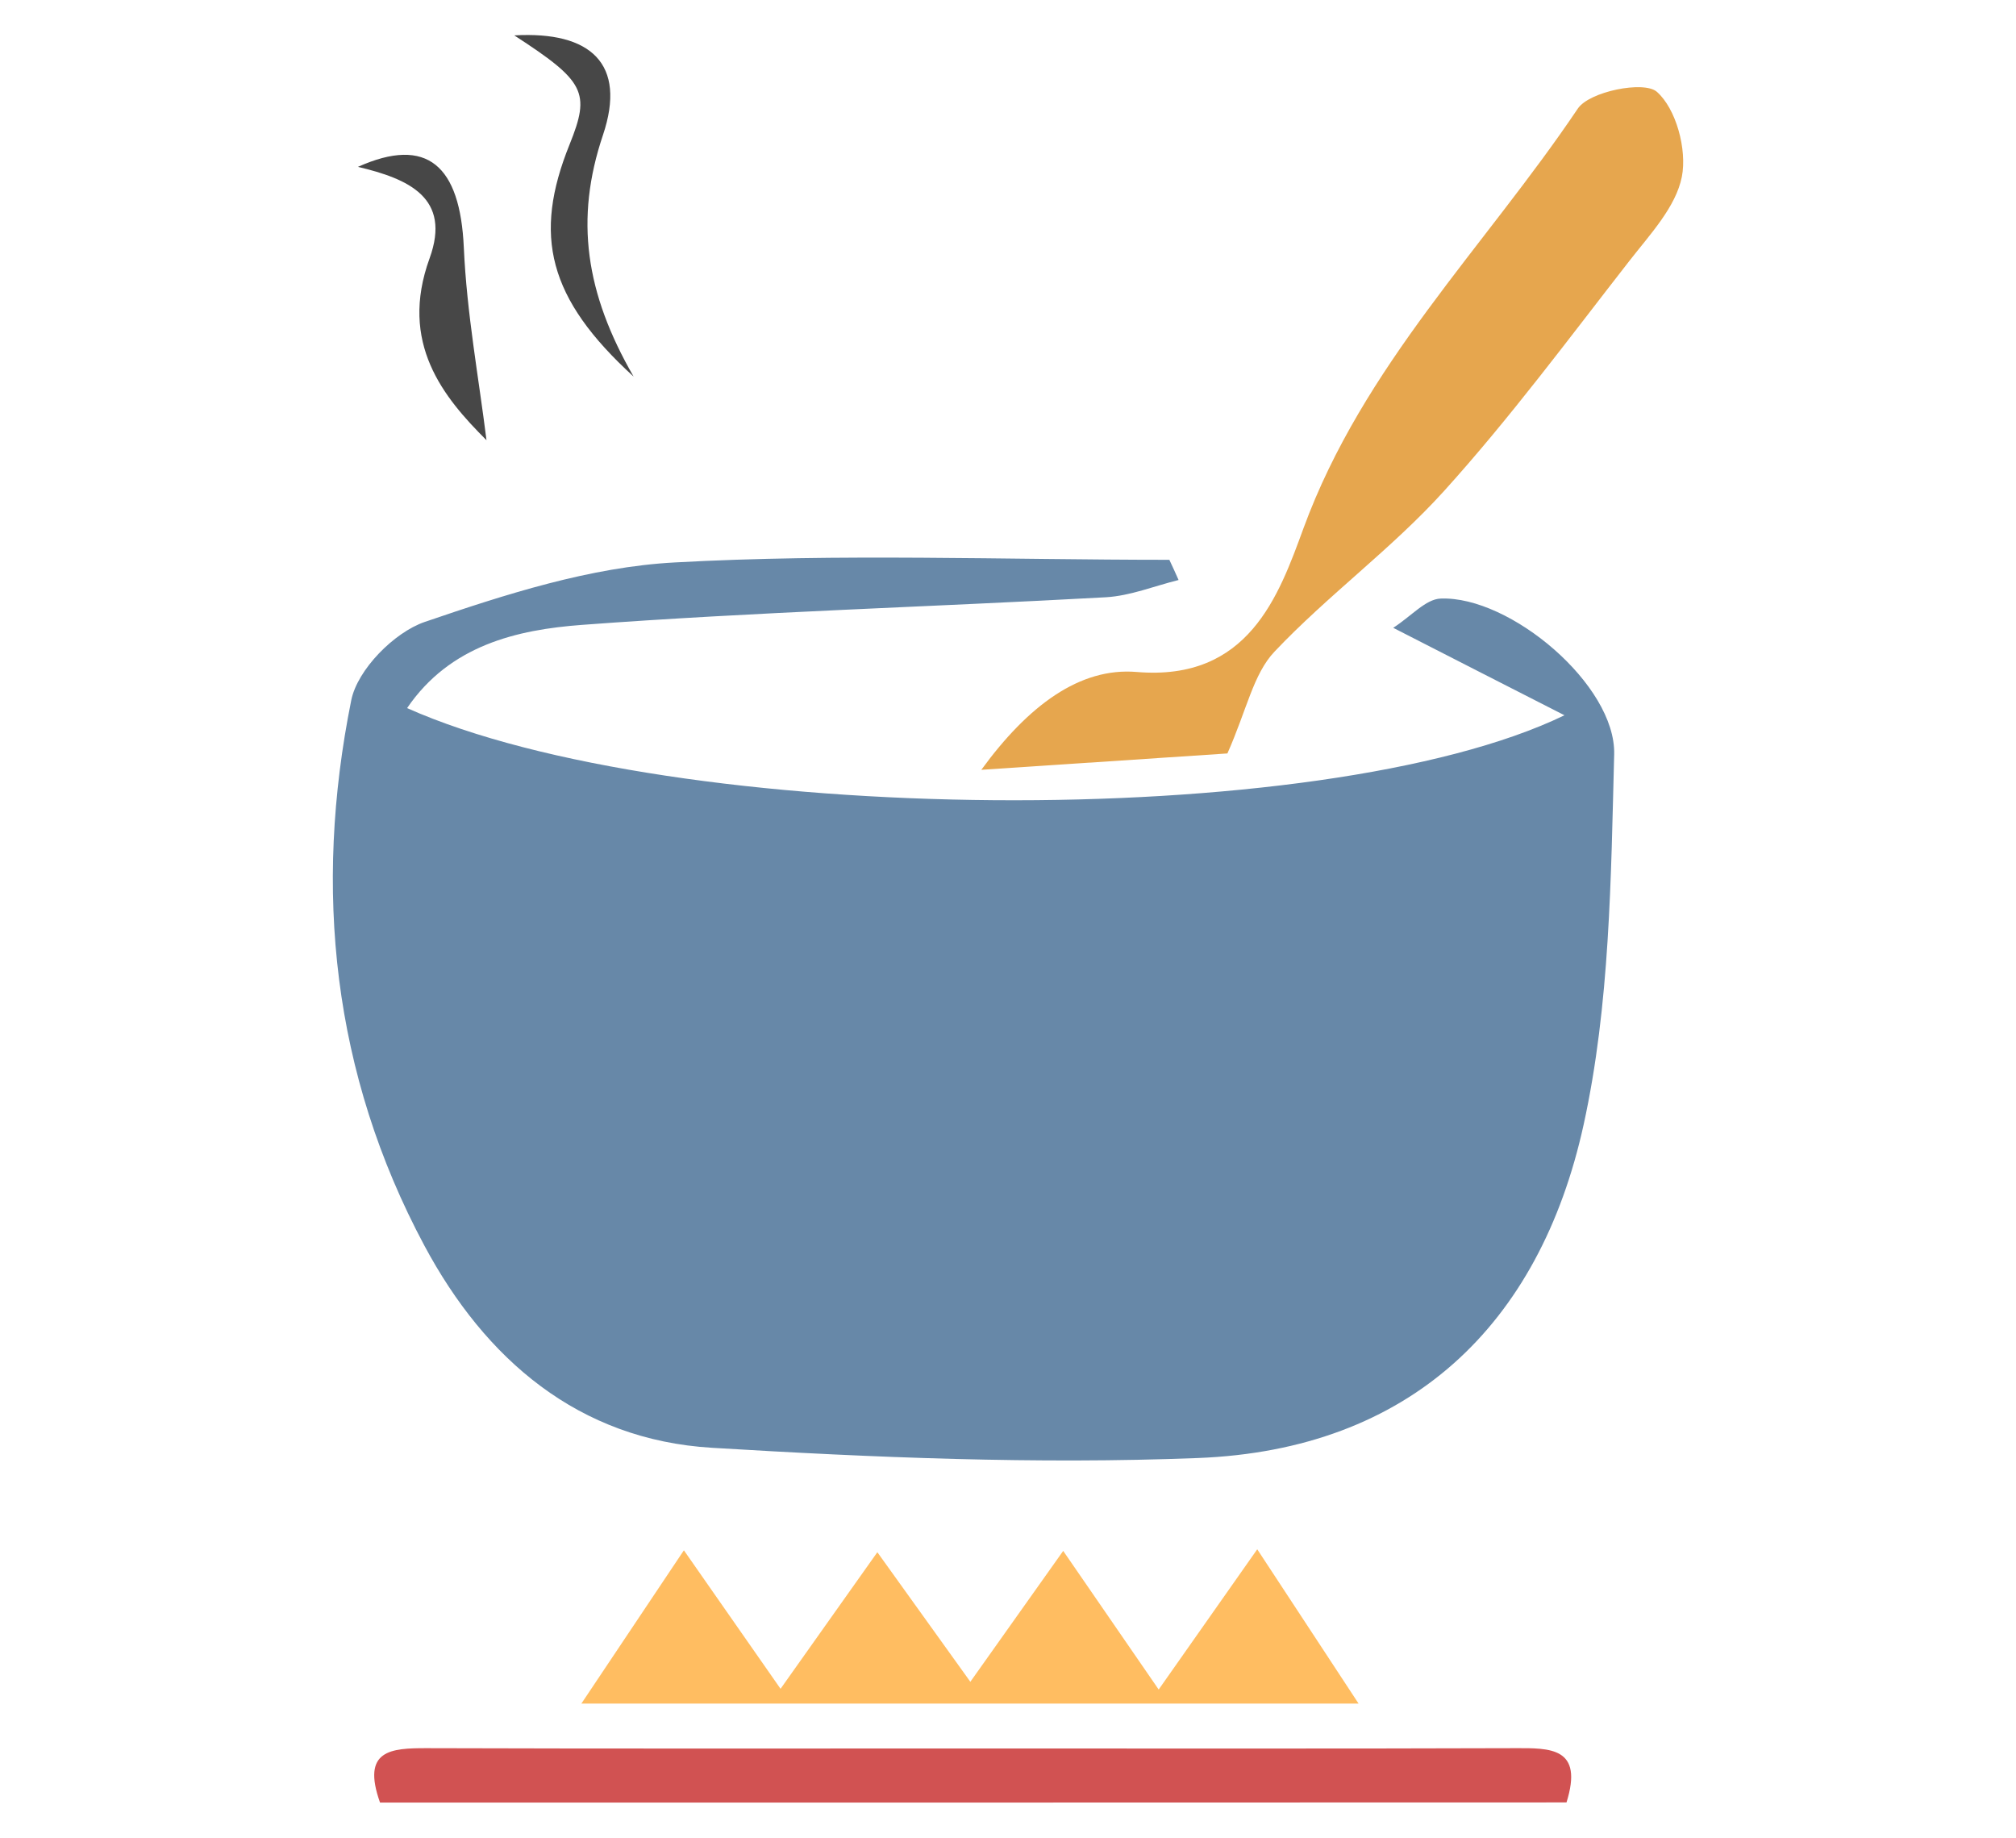
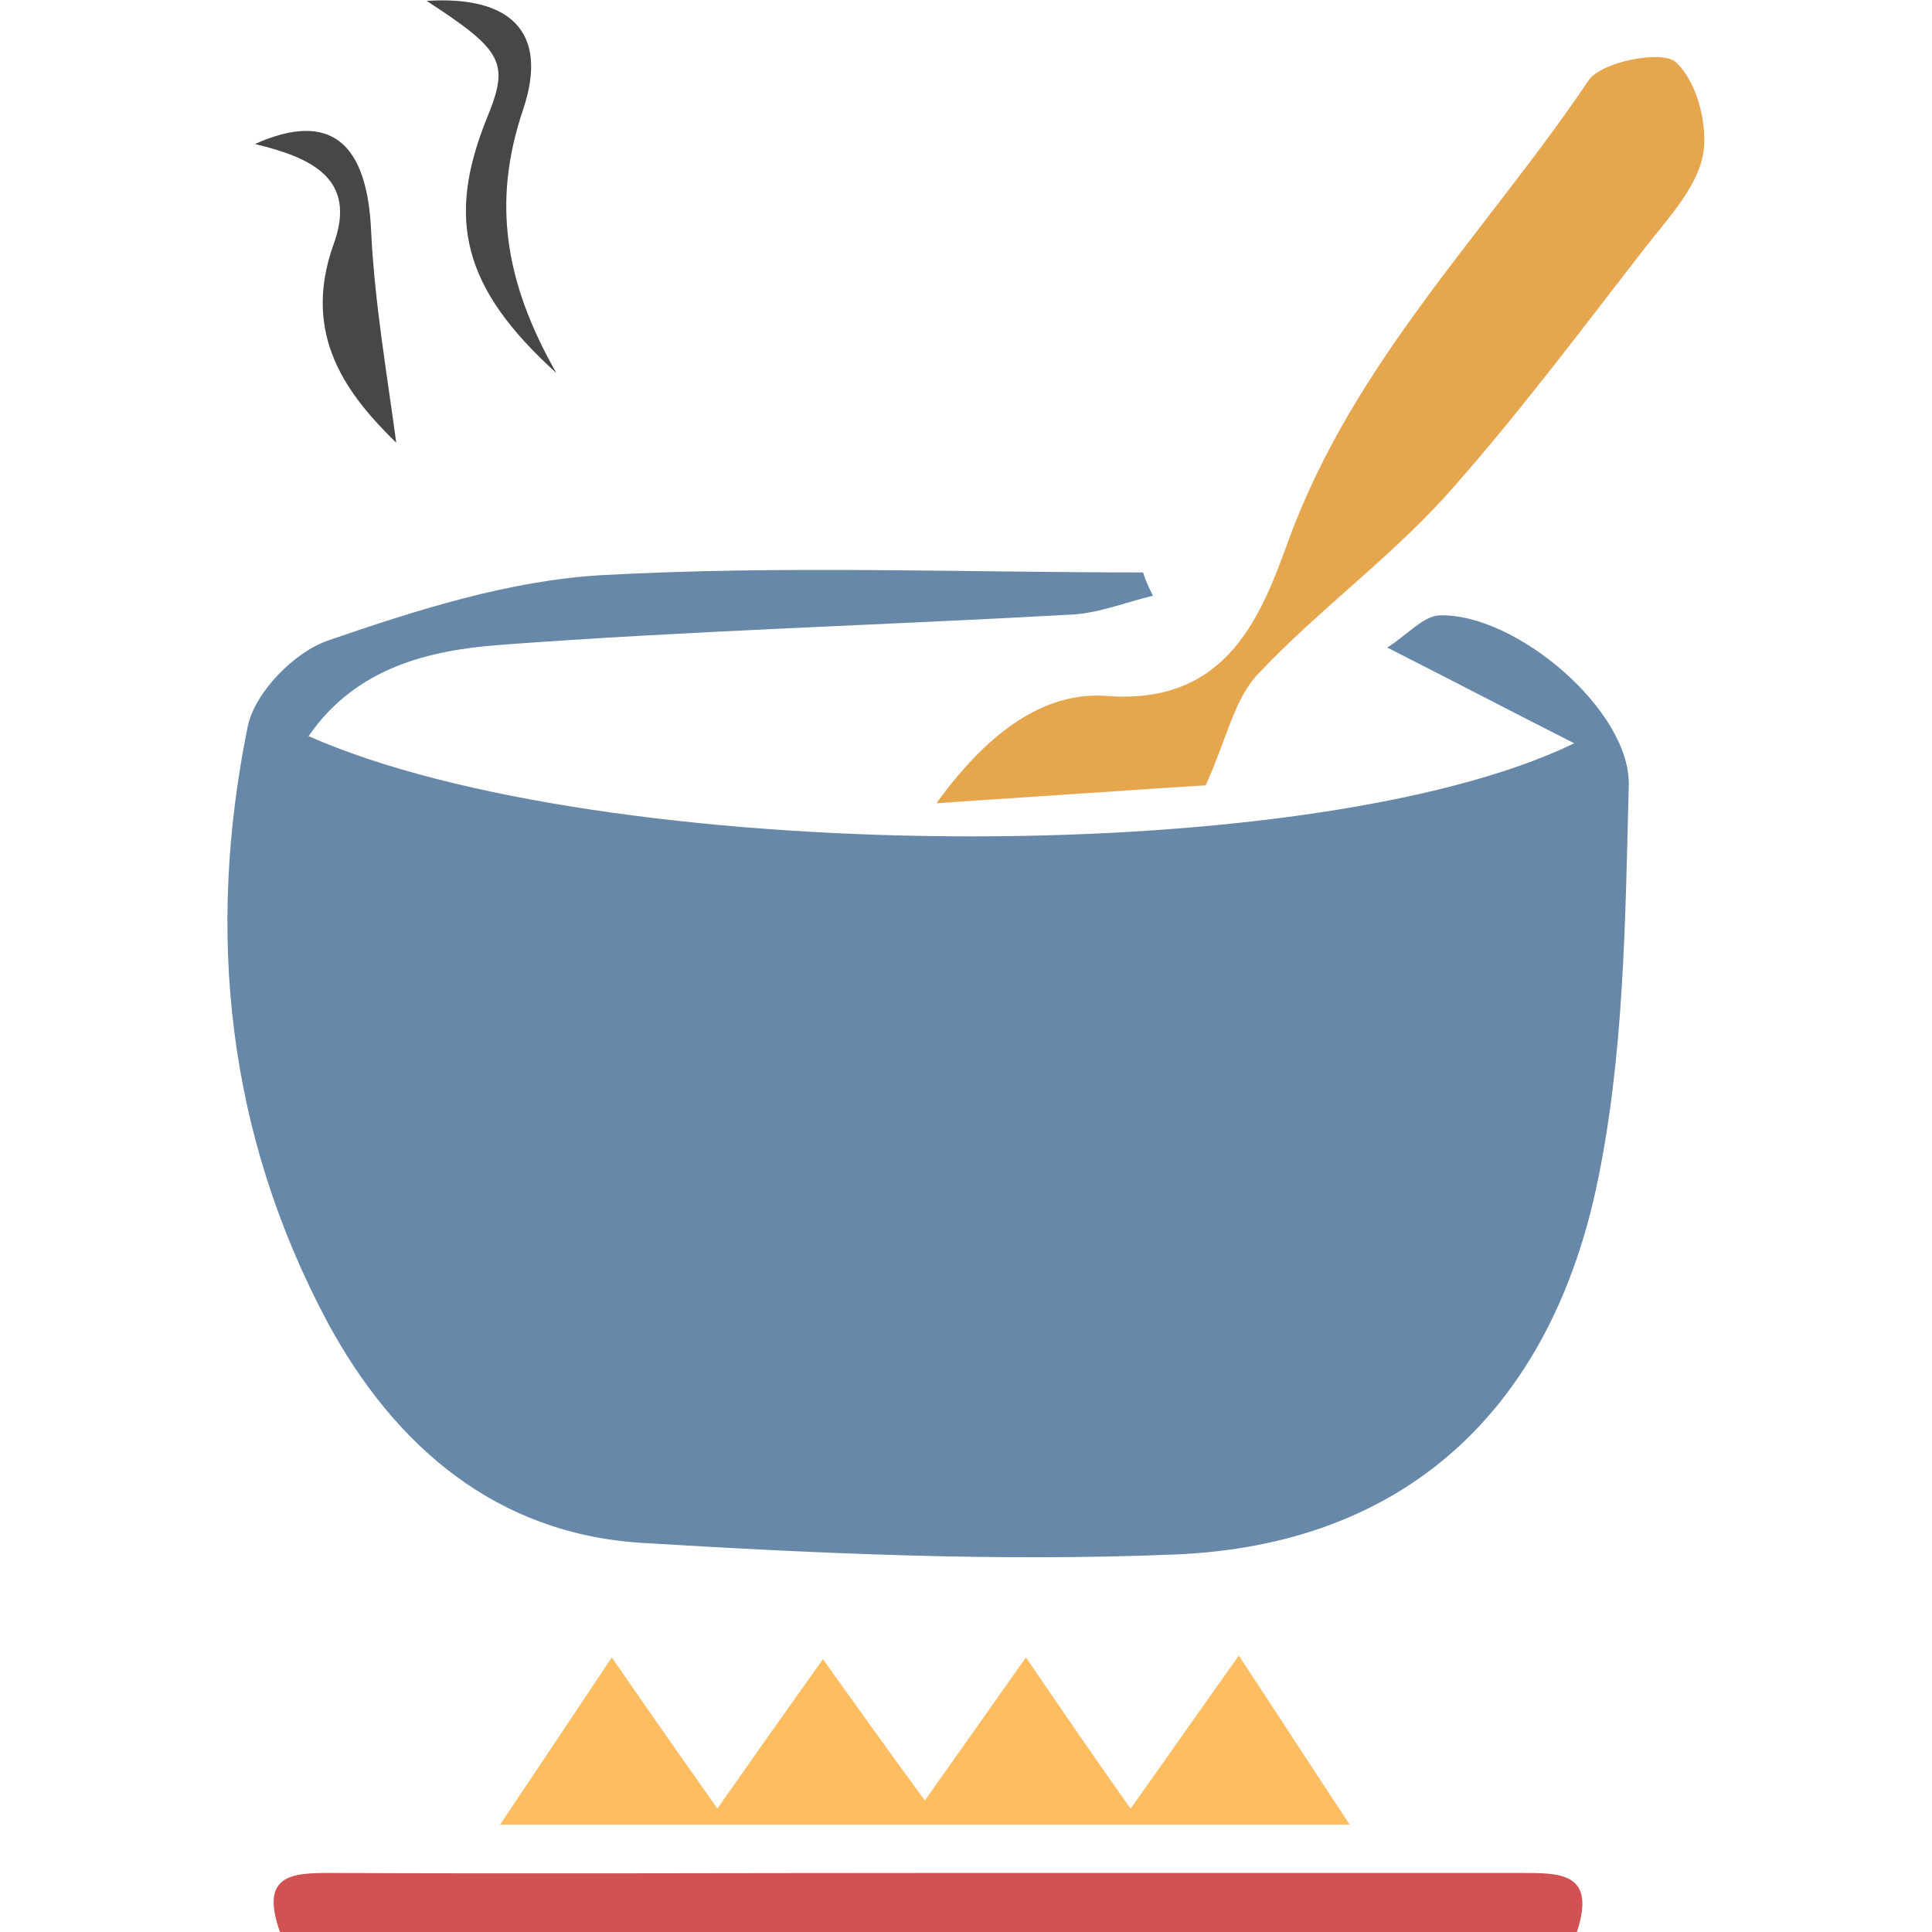
- <svg xmlns="http://www.w3.org/2000/svg" version="1.1" x="0px" y="0px" viewBox="0 0 1378.7 1256.5" style="enable-background:new 0 0 1378.7 1256.5;" xml:space="preserve">
+ <svg xmlns="http://www.w3.org/2000/svg" version="1.1" id="Layer_1" x="0px" y="0px" viewBox="0 0 216 216" style="enable-background:new 0 0 216 216;" xml:space="preserve">
  <style type="text/css">
	.st0{display:none;}
	.st1{display:inline;fill:#FFBD61;}
	.st2{display:inline;fill:#E35959;}
	.st3{display:inline;fill:#E6A64E;}
	.st4{display:inline;fill:#A8DFF7;}
	.st5{display:inline;fill:#BCE5F7;}
	.st6{display:inline;fill:#29ABE2;}
	.st7{display:inline;fill:#119BD6;}
	.st8{display:inline;fill:#D15252;}
	.st9{display:inline;fill:#6F92B5;}
	.st10{display:inline;fill:#6788A8;}
	.st11{display:inline;fill:#D4F3FF;}
	.st12{display:inline;fill:#C3EBFA;}
	.st13{fill:#6788A8;}
	.st14{fill:#E6A64E;}
	.st15{fill:#D15252;}
	.st16{fill:#FFBD61;}
	.st17{fill:#474747;}
</style>
-   <g id="Layer_1" class="st0">
-     <path class="st1" d="M63.8,61.2h70.1c7.2,0,13,5.8,13,13v258.3c0,7.2-5.8,13-13,13H63.8c-7.2,0-13-5.8-13-13V74.2   C50.8,67,56.6,61.2,63.8,61.2z" />
-     <path class="st2" d="M108.9,370.7v-25.2h-20v25.2c-9.2,5.5-12.2,17.5-6.6,26.6c5.5,9.2,17.5,12.2,26.6,6.6s12.2-17.5,6.6-26.6   C113.9,374.6,111.6,372.3,108.9,370.7z" />
-     <path class="st2" d="M108.9,36v25.2h-20V36c-9.2-5.5-12.2-17.5-6.6-26.6s17.5-12.2,26.6-6.6c9.2,5.5,12.2,17.5,6.6,26.6   C113.9,32.1,111.6,34.4,108.9,36z" />
-     <path class="st3" d="M146.9,333.3V73.5c0-6.7-5.5-12.2-12.2-12.2H98.9v284.2h35.8C141.4,345.5,146.9,340,146.9,333.3z" />
-     <path class="st4" d="M676.4,78.7c0-10.2-8.3-18.6-18.5-18.6c-10.2,0-18.6,8.3-18.6,18.5c0,7.9,4.9,14.9,12.4,17.5v46H664v-46   C671.4,93.5,676.4,86.5,676.4,78.7z" />
-     <path class="st5" d="M787.2,263.4H528.4v-32.8c0-71.5,57.9-129.4,129.4-129.4c0,0,0,0,0,0l0,0c71.5,0,129.4,57.9,129.4,129.4V263.4   z" />
-     <path class="st6" d="M813.6,283.2H502c-5.5,0-9.9-4.4-9.9-9.9v0l0,0c0-5.5,4.4-9.9,9.9-9.9l0,0h311.6c5.5,0,9.9,4.4,9.9,9.9v0l0,0   C823.5,278.8,819.1,283.2,813.6,283.2L813.6,283.2z" />
-     <path class="st7" d="M823.5,273.3L823.5,273.3c0-5.5-4.4-9.9-9.9-9.9l0,0H657.8v19.8h155.8C819.1,283.2,823.5,278.7,823.5,273.3   C823.5,273.3,823.5,273.3,823.5,273.3z" />
-     <path class="st4" d="M787.2,230.6c0-71.5-57.9-129.4-129.4-129.4l0,0v162.3h129.4V230.6z" />
-     <path class="st4" d="M1259.4,273.9h-56.6c-6.8,0-12.3-5.5-12.3-12.3V75c0-34.6,28-62.7,62.7-62.7l0,0h6.3V273.9z" />
-     <path class="st2" d="M1249.3,376.1h-21.4c-5.6,0-10.1-4.5-10.1-10.1v0v-92.1h41.7V366C1259.4,371.6,1254.8,376.1,1249.3,376.1z" />
-     <path class="st5" d="M1208.6,261.1V81.3c0-31.1,20.8-58.3,50.8-66.5v-2.4l0,0c-38,0-68.9,30.9-68.9,68.9v179.8   c0,7.1,5.7,12.8,12.8,12.8l0,0h18.1C1214.3,273.9,1208.6,268.2,1208.6,261.1z" />
-     <path class="st8" d="M1259.4,365v-91.1h-20.9v102.2h9.7C1254.4,376.1,1259.4,371.1,1259.4,365C1259.4,365,1259.4,365,1259.4,365z" />
-     <rect x="90.5" y="608.6" class="st1" width="16.7" height="156.6" />
-     <path class="st3" d="M41.7,492.5V563c0,31.6,25.6,57.2,57.2,57.2l0,0c31.6,0,57.2-25.6,57.2-57.2v-70.5H41.7z M78.6,583.5   c0,3.7-3,6.7-6.7,6.7s-6.7-3-6.7-6.7v-71.1c0-3.7,3-6.7,6.7-6.7s6.7,3,6.7,6.7V583.5z M105.6,583.5c0,3.7-3,6.7-6.7,6.7   s-6.7-3-6.7-6.7v-71.1c0-3.7,3-6.7,6.7-6.7s6.7,3,6.7,6.7V583.5z M132.6,583.5c0,3.7-3,6.7-6.7,6.7c-3.7,0-6.7-3-6.7-6.7v-71.1   c0-3.7,3-6.7,6.7-6.7c3.7,0,6.7,3,6.7,6.7V583.5z" />
-     <rect x="98.9" y="608.6" class="st3" width="8.3" height="156.6" />
-     <path class="st2" d="M88.5,757.7h20.8c4,0,7.3,3.3,7.3,7.3v94.1c0,4-3.3,7.3-7.3,7.3H88.5c-4,0-7.3-3.3-7.3-7.3v-94.1   C81.2,760.9,84.5,757.7,88.5,757.7z" />
-     <path class="st8" d="M116.6,860.2v-96.3c0-3.4-2.8-6.2-6.2-6.2c0,0,0,0,0,0H98.9v108.7h11.5C113.8,866.4,116.6,863.6,116.6,860.2   C116.6,860.2,116.6,860.2,116.6,860.2z" />
-     <path class="st8" d="M1160.5,725.5l-5.4-5.9l-5.4,5.9c-1.6,1.7-38.4,42.4-38.4,77.2c0,32.9,16.4,52.5,43.8,52.5   s43.8-19.6,43.8-52.5C1198.9,767.9,1162.1,727.3,1160.5,725.5z M1125.9,802.8c0-11.8,5.8-27,16.9-44.1c1.6-2.5,3.3-4.9,4.9-7.2   v88.3C1129.9,836,1125.9,818.1,1125.9,802.8L1125.9,802.8z M1162.4,839.8v-88.3c1.6,2.2,3.2,4.6,4.9,7.2   c11.1,17.1,16.9,32.3,16.9,44.1C1184.2,818.1,1180.2,836,1162.4,839.8z" />
-     <path class="st9" d="M1355.7,505.6h-197.1c-33.4,0-61.9,23.9-67.9,56.7l-19,105.7c-3.2,18,8.7,35.3,26.8,38.5   c1.9,0.4,3.9,0.5,5.9,0.5h251.3c12.7,0,23.1-10.3,23.1-23.1V528.7C1378.8,515.9,1368.4,505.6,1355.7,505.6   C1355.7,505.6,1355.7,505.6,1355.7,505.6z M1349.7,554.9c0,11.3-9.2,20.5-20.5,20.5l0,0h-142.5c-11.3,0-20.5-9.2-20.5-20.5l0,0l0,0   c0-11.3,9.2-20.5,20.5-20.5l0,0h142.5C1340.5,534.4,1349.7,543.5,1349.7,554.9L1349.7,554.9z" />
-     <path class="st10" d="M1104.4,707.1h251.3c12.7,0,23.1-10.3,23.1-23.1v-63.9h-298.5l-8.6,47.9c-3.2,18,8.7,35.3,26.8,38.5   C1100.4,706.9,1102.4,707.1,1104.4,707.1z" />
-     <rect x="1126.8" y="707.1" class="st2" width="56.4" height="29" />
-     <circle class="st1" cx="1122.2" cy="582.9" r="20.5" />
-     <path class="st9" d="M192.9,1145h-13.8v-19.1h13.8c36.1,0,65.4-29.3,65.4-65.4v-4.3h-79.3v-19.1h98.3v23.4   C277.4,1107.1,239.6,1144.9,192.9,1145z" />
-     <path class="st9" d="M125.5,1204.7H82.8c-45.7,0-82.8-37.1-82.8-82.8V1018h208.4v103.8C208.4,1167.6,171.3,1204.7,125.5,1204.7   C125.5,1204.7,125.5,1204.7,125.5,1204.7z" />
-     <path class="st10" d="M208.4,1121.8V1018H104.2v186.6h21.3C171.2,1204.7,208.3,1167.6,208.4,1121.8   C208.4,1121.9,208.4,1121.8,208.4,1121.8z" />
-     <path class="st10" d="M43.6,1201.6h121.2c4,0,7.3,3.3,7.3,7.3v1.2c0,4-3.3,7.3-7.3,7.3H43.6c-4,0-7.3-3.3-7.3-7.3v-1.2   C36.2,1204.9,39.5,1201.6,43.6,1201.6z" />
-     <circle class="st5" cx="670.5" cy="1117.7" r="138.8" />
-     <path class="st4" d="M809.4,1117.7c0-76.7-62.1-138.8-138.8-138.8h0v277.6C747.2,1256.5,809.4,1194.4,809.4,1117.7   C809.4,1117.7,809.4,1117.7,809.4,1117.7z" />
-     <circle class="st11" cx="670.5" cy="1117.7" r="71.7" />
-     <path class="st12" d="M742.2,1117.7c0-39.6-32.1-71.7-71.7-71.7l0,0v143.3C710.1,1189.4,742.2,1157.3,742.2,1117.7z" />
-     <path class="st6" d="M591.4,863.6L591.4,863.6c-7.8,0-14-6.3-14-14.1c0-0.1,0-0.3,0-0.4l7.3-240.5h13.4l7.3,240.5   c0.2,7.8-5.8,14.2-13.6,14.5C591.7,863.6,591.5,863.6,591.4,863.6z" />
-     <path class="st7" d="M605.4,849.1l-7.3-240.5h-6.7v255c7.8,0,14.1-6.3,14.1-14C605.4,849.5,605.4,849.3,605.4,849.1z" />
-     <path class="st5" d="M645.2,572.5c0,38.6-24.1,59.8-53.8,59.8s-53.8-21.2-53.8-59.8s24.1-80.1,53.8-80.1S645.2,533.9,645.2,572.5z" />
-     <path class="st4" d="M645.2,572.5c0-38.6-24.1-80.1-53.8-80.1l0,0v139.8l0,0C621.1,632.3,645.2,611.1,645.2,572.5z" />
-     <path class="st6" d="M728.7,863.6L728.7,863.6c-7.8,0-14-6.3-14-14.1c0-0.1,0-0.3,0-0.4l7.3-240.5h13.4l7.3,240.5   c0.2,7.8-5.8,14.2-13.6,14.5C729.1,863.6,728.9,863.6,728.7,863.6z" />
-     <path class="st7" d="M742.8,849.1l-7.3-240.5h-6.7v255c7.7,0,14-6.2,14-14C742.8,849.5,742.8,849.3,742.8,849.1z" />
-     <path class="st5" d="M756.7,513.9v70.8c0,4.5-3.7,8.2-8.2,8.2l0,0c-4.5,0-8.2-3.7-8.2-8.2v-80.7c0-6.3-5.1-11.5-11.5-11.5l0,0l0,0   c-6.3,0-11.5,5.1-11.5,11.5l0,0v80.7c0,4.5-3.7,8.2-8.2,8.2l0,0c-4.5,0-8.2-3.7-8.2-8.2v-70.8c0-11.8-9.6-21.4-21.4-21.4   c0,0,0,0,0,0l0,0V589c0,23.9,19.4,43.3,43.3,43.2c0,0,0,0,0,0h12.1c23.9,0,43.3-19.4,43.3-43.3v-96.5l0,0   C766.2,492.5,756.7,502.1,756.7,513.9z" />
-     <path class="st4" d="M778.1,589v-96.6c-11.8,0-21.4,9.6-21.4,21.4v70.8c0.2,4.5-3.4,8.4-7.9,8.5s-8.4-3.4-8.5-7.9   c0-0.2,0-0.4,0-0.6v-80.7c0-6.3-5.1-11.5-11.5-11.5l0,0v139.8h6C758.7,632.3,778,612.9,778.1,589z" />
-     <path class="st8" d="M1278.7,989h-51.8c-30.4,0-55,24.6-55,55v69.9l-10.5-18.3c-6.7-11.6-21.5-15.5-33.1-8.9c0,0,0,0,0,0l0,0   c-11.6,6.7-15.5,21.5-8.9,33.1c0,0,0,0,0,0l52.4,90.8v17.5c0,10.1,8.2,18.2,18.2,18.2l0,0h125.3c10.1,0,18.2-8.2,18.2-18.2l0,0   V1044C1333.7,1013.6,1309.1,989,1278.7,989z" />
-     <path class="st2" d="M1333.7,1228.2V1044c0-30.4-24.6-55-55-55l0,0h-24.3v257.4h61C1325.4,1246.5,1333.7,1238.3,1333.7,1228.2   C1333.7,1228.2,1333.7,1228.2,1333.7,1228.2z" />
-     <path class="st1" d="M1303.7,1120.6h-36.8l26-26c2-2,2-5.3,0-7.3s-5.3-2-7.3,0l-26,26v-36.8c0-2.8-2.3-5.2-5.2-5.1   c-2.8,0-5.1,2.3-5.1,5.1v36.7l-26-26c-2-2-5.3-2-7.3,0s-2,5.3,0,7.3l26,26h-36.8c-2.8,0-5.2,2.3-5.2,5.1c0,2.8,2.3,5.2,5.1,5.2   c0,0,0,0,0,0h36.8l-26,26c-2,2-2,5.3,0,7.3s5.3,2,7.3,0l26-26v36.8c0,2.8,2.3,5.2,5.2,5.1c2.8,0,5.1-2.3,5.1-5.1v-36.7l26,26   c2,2,5.3,2,7.3,0s2-5.3,0-7.3l-26-26h36.8c2.8,0,5.2-2.3,5.1-5.2C1308.8,1123,1306.5,1120.7,1303.7,1120.6L1303.7,1120.6z" />
+   <g id="Layer_1_1_" class="st0">
+     <path class="st1" d="M-517.5-459h70.1c7.2,0,13,5.8,13,13v258.3c0,7.2-5.8,13-13,13h-70.1c-7.2,0-13-5.8-13-13V-446   C-530.5-453.2-524.7-459-517.5-459z" />
+     <path class="st2" d="M-472.4-149.5v-25.2h-20v25.2c-9.2,5.5-12.2,17.5-6.6,26.6c5.5,9.2,17.5,12.2,26.6,6.6s12.2-17.5,6.6-26.6   C-467.4-145.6-469.7-148-472.4-149.5z" />
+     <path class="st2" d="M-472.4-484.2v25.2h-20v-25.2c-9.2-5.5-12.2-17.5-6.6-26.6s17.5-12.2,26.6-6.6c9.2,5.5,12.2,17.5,6.6,26.6   C-467.4-488.1-469.7-485.9-472.4-484.2z" />
+     <path class="st3" d="M-434.4-187v-259.8c0-6.7-5.5-12.2-12.2-12.2h-35.8v284.2h35.8C-439.9-174.8-434.4-180.2-434.4-187z" />
+     <path class="st4" d="M95.1-441.5c0-10.2-8.3-18.6-18.5-18.6S58-451.9,58-441.6c0,7.9,4.9,14.9,12.4,17.5v46h12.3v-46   C90.1-426.8,95.1-433.8,95.1-441.5z" />
+     <path class="st5" d="M205.9-256.9H-52.9v-32.8C-52.9-361.2,5-419,76.5-419l0,0l0,0c71.5,0,129.4,57.9,129.4,129.4L205.9-256.9   L205.9-256.9z" />
+     <path class="st6" d="M232.3-237H-79.3c-5.5,0-9.9-4.4-9.9-9.9l0,0l0,0c0-5.5,4.4-9.9,9.9-9.9l0,0h311.6c5.5,0,9.9,4.4,9.9,9.9l0,0   l0,0C242.2-241.5,237.8-237,232.3-237L232.3-237z" />
+     <path class="st7" d="M242.2-247L242.2-247c0-5.5-4.4-9.9-9.9-9.9l0,0H76.5v19.8h155.8C237.8-237,242.2-241.5,242.2-247L242.2-247z" />
+     <path class="st4" d="M205.9-289.6C205.9-361.1,148-419,76.5-419l0,0v162.3h129.4L205.9-289.6L205.9-289.6z" />
+     <path class="st4" d="M678.1-246.4h-56.6c-6.8,0-12.3-5.5-12.3-12.3v-186.6c0-34.6,28-62.7,62.7-62.7l0,0h6.3L678.1-246.4   L678.1-246.4z" />
+     <path class="st2" d="M668-144.1h-21.4c-5.6,0-10.1-4.5-10.1-10.1l0,0v-92.1h41.7v92.1C678.1-148.6,673.5-144.1,668-144.1z" />
+     <path class="st5" d="M627.3-259.1V-439c0-31.1,20.8-58.3,50.8-66.5v-2.4l0,0c-38,0-68.9,30.9-68.9,68.9v179.8   c0,7.1,5.7,12.8,12.8,12.8l0,0h18.1C633-246.4,627.3-252,627.3-259.1z" />
+     <path class="st8" d="M678.1-155.2v-91.1h-20.9v102.2h9.7C673.1-144.1,678.1-149.1,678.1-155.2L678.1-155.2z" />
+     <rect x="-490.8" y="88.3" class="st1" width="16.7" height="156.6" />
+     <path class="st3" d="M-539.6-27.8v70.5c0,31.6,25.6,57.2,57.2,57.2l0,0c31.6,0,57.2-25.6,57.2-57.2v-70.5H-539.6z M-502.7,63.2   c0,3.7-3,6.7-6.7,6.7s-6.7-3-6.7-6.7V-7.8c0-3.7,3-6.7,6.7-6.7s6.7,3,6.7,6.7V63.2z M-475.7,63.2c0,3.7-3,6.7-6.7,6.7   c-3.7,0-6.7-3-6.7-6.7V-7.8c0-3.7,3-6.7,6.7-6.7c3.7,0,6.7,3,6.7,6.7V63.2z M-448.7,63.2c0,3.7-3,6.7-6.7,6.7c-3.7,0-6.7-3-6.7-6.7   V-7.8c0-3.7,3-6.7,6.7-6.7c3.7,0,6.7,3,6.7,6.7V63.2z" />
+     <rect x="-482.4" y="88.3" class="st3" width="8.3" height="156.6" />
+     <path class="st2" d="M-492.8,237.5h20.8c4,0,7.3,3.3,7.3,7.3v94.1c0,4-3.3,7.3-7.3,7.3h-20.8c-4,0-7.3-3.3-7.3-7.3v-94.1   C-500.1,240.7-496.8,237.5-492.8,237.5z" />
+     <path class="st8" d="M-464.7,340v-96.3c0-3.4-2.8-6.2-6.2-6.2l0,0h-11.5v108.7h11.5C-467.5,346.2-464.7,343.3-464.7,340L-464.7,340   z" />
+     <path class="st8" d="M579.2,205.2l-5.4-5.9l-5.4,5.9c-1.6,1.7-38.4,42.4-38.4,77.2c0,32.9,16.4,52.5,43.8,52.5s43.8-19.6,43.8-52.5   C617.6,247.7,580.8,207,579.2,205.2z M544.6,282.5c0-11.8,5.8-27,16.9-44.1c1.6-2.5,3.3-4.9,4.9-7.2v88.3   C548.6,315.8,544.6,297.8,544.6,282.5L544.6,282.5z M581.1,319.5v-88.3c1.6,2.2,3.2,4.6,4.9,7.2c11.1,17.1,16.9,32.3,16.9,44.1   C602.9,297.8,598.9,315.8,581.1,319.5z" />
+     <path class="st9" d="M774.4-14.6H577.3c-33.4,0-61.9,23.9-67.9,56.7l-19,105.7c-3.2,18,8.7,35.3,26.8,38.5c1.9,0.4,3.9,0.5,5.9,0.5   h251.3c12.7,0,23.1-10.3,23.1-23.1V8.5C797.5-4.3,787.1-14.6,774.4-14.6L774.4-14.6z M768.4,34.7c0,11.3-9.2,20.5-20.5,20.5l0,0   H605.4c-11.3,0-20.5-9.2-20.5-20.5l0,0l0,0c0-11.3,9.2-20.5,20.5-20.5l0,0h142.5C759.2,14.2,768.4,23.2,768.4,34.7L768.4,34.7z" />
+     <path class="st10" d="M523.1,186.8h251.3c12.7,0,23.1-10.3,23.1-23.1V99.8H499l-8.6,47.9c-3.2,18,8.7,35.3,26.8,38.5   C519.1,186.7,521.1,186.8,523.1,186.8z" />
+     <rect x="545.5" y="186.8" class="st2" width="56.4" height="29" />
+     <circle class="st1" cx="540.9" cy="62.7" r="20.5" />
+     <path class="st9" d="M-388.4,624.8h-13.8v-19.1h13.8c36.1,0,65.4-29.3,65.4-65.4v-4.3h-79.3v-19.1h98.3v23.4   C-303.9,586.8-341.7,624.7-388.4,624.8z" />
+     <path class="st9" d="M-455.8,684.4h-42.7c-45.7,0-82.8-37.1-82.8-82.8V497.8h208.4v103.8C-372.9,647.3-410,684.4-455.8,684.4   L-455.8,684.4z" />
+     <path class="st10" d="M-372.9,601.6V497.8h-104.2v186.6h21.3C-410.1,684.4-373,647.3-372.9,601.6   C-372.9,601.7-372.9,601.6-372.9,601.6z" />
+     <path class="st10" d="M-537.7,681.3h121.2c4,0,7.3,3.3,7.3,7.3v1.2c0,4-3.3,7.3-7.3,7.3h-121.2c-4,0-7.3-3.3-7.3-7.3v-1.2   C-545.1,684.7-541.8,681.3-537.7,681.3z" />
+     <circle class="st5" cx="89.2" cy="597.4" r="138.8" />
+     <path class="st4" d="M228.1,597.4c0-76.7-62.1-138.8-138.8-138.8l0,0v277.6C165.9,736.2,228.1,674.2,228.1,597.4L228.1,597.4z" />
+     <circle class="st11" cx="89.2" cy="597.4" r="71.7" />
+     <path class="st12" d="M160.9,597.4c0-39.6-32.1-71.7-71.7-71.7l0,0v143.3C128.8,669.2,160.9,637.1,160.9,597.4z" />
+     <path class="st6" d="M10.1,343.3L10.1,343.3c-7.8,0-14-6.3-14-14.1c0-0.1,0-0.3,0-0.4L3.4,88.3h13.4l7.3,240.5   c0.2,7.8-5.8,14.2-13.6,14.5C10.4,343.3,10.2,343.3,10.1,343.3z" />
+     <path class="st7" d="M24.1,328.8L16.8,88.3h-6.7v255c7.8,0,14.1-6.3,14.1-14C24.1,329.2,24.1,329,24.1,328.8z" />
+     <path class="st5" d="M63.9,52.2c0,38.6-24.1,59.8-53.8,59.8s-53.8-21.2-53.8-59.8s24.1-80.1,53.8-80.1S63.9,13.7,63.9,52.2z" />
+     <path class="st4" d="M63.9,52.2c0-38.6-24.1-80.1-53.8-80.1l0,0V112l0,0C39.8,112,63.9,90.8,63.9,52.2z" />
+     <path class="st6" d="M147.4,343.3L147.4,343.3c-7.8,0-14-6.3-14-14.1c0-0.1,0-0.3,0-0.4l7.3-240.5h13.4l7.3,240.5   c0.2,7.8-5.8,14.2-13.6,14.5C147.8,343.3,147.6,343.3,147.4,343.3z" />
+     <path class="st7" d="M161.5,328.8l-7.3-240.5h-6.7v255c7.7,0,14-6.2,14-14C161.5,329.2,161.5,329,161.5,328.8z" />
+     <path class="st5" d="M175.4-6.3v70.8c0,4.5-3.7,8.2-8.2,8.2l0,0c-4.5,0-8.2-3.7-8.2-8.2v-80.7c0-6.3-5.1-11.5-11.5-11.5l0,0l0,0   c-6.3,0-11.5,5.1-11.5,11.5l0,0v80.7c0,4.5-3.7,8.2-8.2,8.2l0,0c-4.5,0-8.2-3.7-8.2-8.2V-6.3c0-11.8-9.6-21.4-21.4-21.4l0,0l0,0   v96.5c0,23.9,19.4,43.3,43.3,43.2l0,0h12.1c23.9,0,43.3-19.4,43.3-43.3v-96.5l0,0C184.9-27.8,175.4-18.1,175.4-6.3z" />
+     <path class="st4" d="M196.8,68.8v-96.6c-11.8,0-21.4,9.6-21.4,21.4v70.8c0.2,4.5-3.4,8.4-7.9,8.5s-8.4-3.4-8.5-7.9   c0-0.2,0-0.4,0-0.6v-80.7c0-6.3-5.1-11.5-11.5-11.5l0,0v139.8h6C177.4,112,196.7,92.7,196.8,68.8z" />
+     <path class="st8" d="M697.4,468.8h-51.8c-30.4,0-55,24.6-55,55v69.9l-10.5-18.3c-6.7-11.6-21.5-15.5-33.1-8.9l0,0l0,0   c-11.6,6.7-15.5,21.5-8.9,33.1l0,0l52.4,90.8v17.5c0,10.1,8.2,18.2,18.2,18.2l0,0H734c10.1,0,18.2-8.2,18.2-18.2l0,0V523.8   C752.4,493.3,727.8,468.8,697.4,468.8z" />
+     <path class="st2" d="M752.4,707.9V523.8c0-30.4-24.6-55-55-55l0,0h-24.3v257.4h61C744.1,726.2,752.4,718.1,752.4,707.9L752.4,707.9   z" />
+     <path class="st1" d="M722.4,600.3h-36.8l26-26c2-2,2-5.3,0-7.3s-5.3-2-7.3,0l-26,26v-36.8c0-2.8-2.3-5.2-5.2-5.1   c-2.8,0-5.1,2.3-5.1,5.1v36.7l-26-26c-2-2-5.3-2-7.3,0s-2,5.3,0,7.3l26,26h-36.8c-2.8,0-5.2,2.3-5.2,5.1c0,2.8,2.3,5.2,5.1,5.2l0,0   h36.8l-26,26c-2,2-2,5.3,0,7.3s5.3,2,7.3,0l26-26v36.8c0,2.8,2.3,5.2,5.2,5.1c2.8,0,5.1-2.3,5.1-5.1v-36.7l26,26c2,2,5.3,2,7.3,0   s2-5.3,0-7.3l-26-26h36.8c2.8,0,5.2-2.3,5.1-5.2C727.5,602.8,725.2,600.4,722.4,600.3L722.4,600.3z" />
  </g>
  <g id="Layer_2">
-     <path class="st13" d="M806,396.6c-16.5,4.1-32.9,10.8-49.6,11.8c-119.5,6.6-239.2,10-358.5,18.9c-44.3,3.3-90.2,13.9-119.5,56.9   c181.5,80.9,625.2,85.4,791.5,4.9c-40.7-20.7-76.2-38.9-117.1-59.8c12.4-8,22.2-19.6,32.4-20c47.5-1.9,119.9,59.1,118.7,106.5   c-2.2,84.7-2.9,171.2-20.9,253.3C1052.9,906.2,964,991.4,819.1,997c-110.5,4.3-221.7-0.3-332.2-7c-91.3-5.5-155-60.4-196.7-138.3   c-62.8-117.4-76-243.6-50-372.8c4.2-21,29.3-46.4,50.2-53.6c55.3-18.9,113.3-37.6,171-40.7c112.5-6.2,225.5-1.8,338.3-1.8   C801.9,387.3,803.9,392,806,396.6z" />
-     <path class="st14" d="M839.4,515.2c-44.9,3-100.2,6.7-168.3,11.2c32.1-44,67.4-70.2,106.3-66.9c76.4,6.4,97.1-52.1,114-98.2   c40.8-111.3,123.9-192.3,187.6-287c7.9-11.8,45.2-19.2,54-11.6c13.3,11.6,20.8,39.6,17.2,58.1c-4.1,20.8-21.9,39.6-35.9,57.6   c-41.4,53.1-81.6,107.4-126.7,157.3c-35.6,39.4-79.5,71.3-116,109.9C857.1,460.9,852.6,485.5,839.4,515.2z" />
-     <path class="st15" d="M259.9,1232.6c-12.9-36.1,7.6-37.2,31.7-37.2c126.5,0.4,253,0.2,379.5,0.2c121.6,0,243.1,0.2,364.7-0.2   c24.4-0.1,47.3-0.7,35.5,37.1C801.2,1232.6,532.2,1232.6,259.9,1232.6z" />
-     <path class="st16" d="M859.8,1059.4c25.1,38.2,45.4,69.2,69.3,105.5c-179.2,0-351.4,0-531.5,0c25.2-37.6,46.5-69.5,70.1-104.8   c22.6,32.3,42.1,60.3,66.1,94.7c22.6-31.9,42.8-60.4,66.2-93.4c21.4,29.8,41,57.1,63.6,88.6c22-31,41.5-58.5,63.5-89.5   c22,32,42.2,61.3,65.3,94.8C815.7,1122.1,836.4,1092.6,859.8,1059.4z" />
-     <path class="st17" d="M351.7,24.2c52.3-3,77,19.4,60.7,68c-19.5,57.7-12,108.2,20.9,165.3c-58.5-53.4-69-96.4-43.7-158.9   C403.9,63.1,400.1,55.6,351.7,24.2z" />
-     <path class="st17" d="M332.7,301c-29.4-29.3-60-66.4-38.9-124.4c15-41.4-14.4-54.3-49-62.5c47.4-21.3,69.9-0.8,72.4,55.2   C319.2,214.2,327.5,259,332.7,301z" />
+     <path class="st13" d="M128.9,66.6c-2.9,0.7-5.9,1.9-8.9,2.1c-21.4,1.2-42.7,1.8-64.1,3.4c-7.9,0.6-16.1,2.5-21.4,10.2   C67,96.7,146.3,97.5,176,83.1c-7.3-3.7-13.6-7-20.9-10.7c2.2-1.4,4-3.5,5.8-3.6c8.5-0.3,21.4,10.6,21.2,19   c-0.4,15.1-0.5,30.6-3.7,45.3c-5.4,24.5-21.3,39.7-47.2,40.7c-19.7,0.8-39.6-0.1-59.4-1.3c-16.3-1-27.7-10.8-35.2-24.7   c-11.2-21-13.6-43.5-8.9-66.6c0.8-3.8,5.2-8.3,9-9.6c9.9-3.4,20.2-6.7,30.6-7.3c20.1-1.1,40.3-0.3,60.5-0.3   C128.1,65,128.5,65.8,128.9,66.6z" />
+     <path class="st14" d="M134.8,87.8c-8,0.5-17.9,1.2-30.1,2c5.7-7.9,12-12.5,19-12c13.7,1.1,17.4-9.3,20.4-17.5   c7.3-19.9,22.1-34.4,33.5-51.3c1.4-2.1,8.1-3.4,9.7-2.1c2.4,2.1,3.7,7.1,3.1,10.4c-0.7,3.7-3.9,7.1-6.4,10.3   c-7.4,9.5-14.6,19.2-22.6,28.1c-6.4,7-14.2,12.7-20.7,19.6C138,78.1,137.2,82.5,134.8,87.8z" />
+     <path class="st15" d="M31.3,216c-2.3-6.5,1.4-6.6,5.7-6.6c22.6,0.1,45.2,0,67.8,0c21.7,0,43.4,0,65.2,0c4.4,0,8.5-0.1,6.3,6.6   C128,216,79.9,216,31.3,216z" />
+     <path class="st16" d="M138.5,185.1c4.5,6.8,8.1,12.4,12.4,18.9c-32,0-62.8,0-95,0c4.5-6.7,8.3-12.4,12.5-18.7   c4,5.8,7.5,10.8,11.8,16.9c4-5.7,7.6-10.8,11.8-16.7c3.8,5.3,7.3,10.2,11.4,15.8c3.9-5.5,7.4-10.5,11.3-16   c3.9,5.7,7.5,11,11.7,16.9C130.6,196.3,134.3,191,138.5,185.1z" />
+     <path class="st17" d="M47.7,0.1C57-0.5,61.4,3.5,58.5,12.2c-3.5,10.3-2.1,19.3,3.7,29.5c-10.5-9.5-12.3-17.2-7.8-28.4   C57,7,56.3,5.7,47.7,0.1z" />
+     <path class="st17" d="M44.3,49.5c-5.3-5.2-10.7-11.9-7-22.2c2.7-7.4-2.6-9.7-8.8-11.2C37,12.3,41.1,16,41.5,26   C41.9,34,43.3,42,44.3,49.5z" />
  </g>
</svg>
